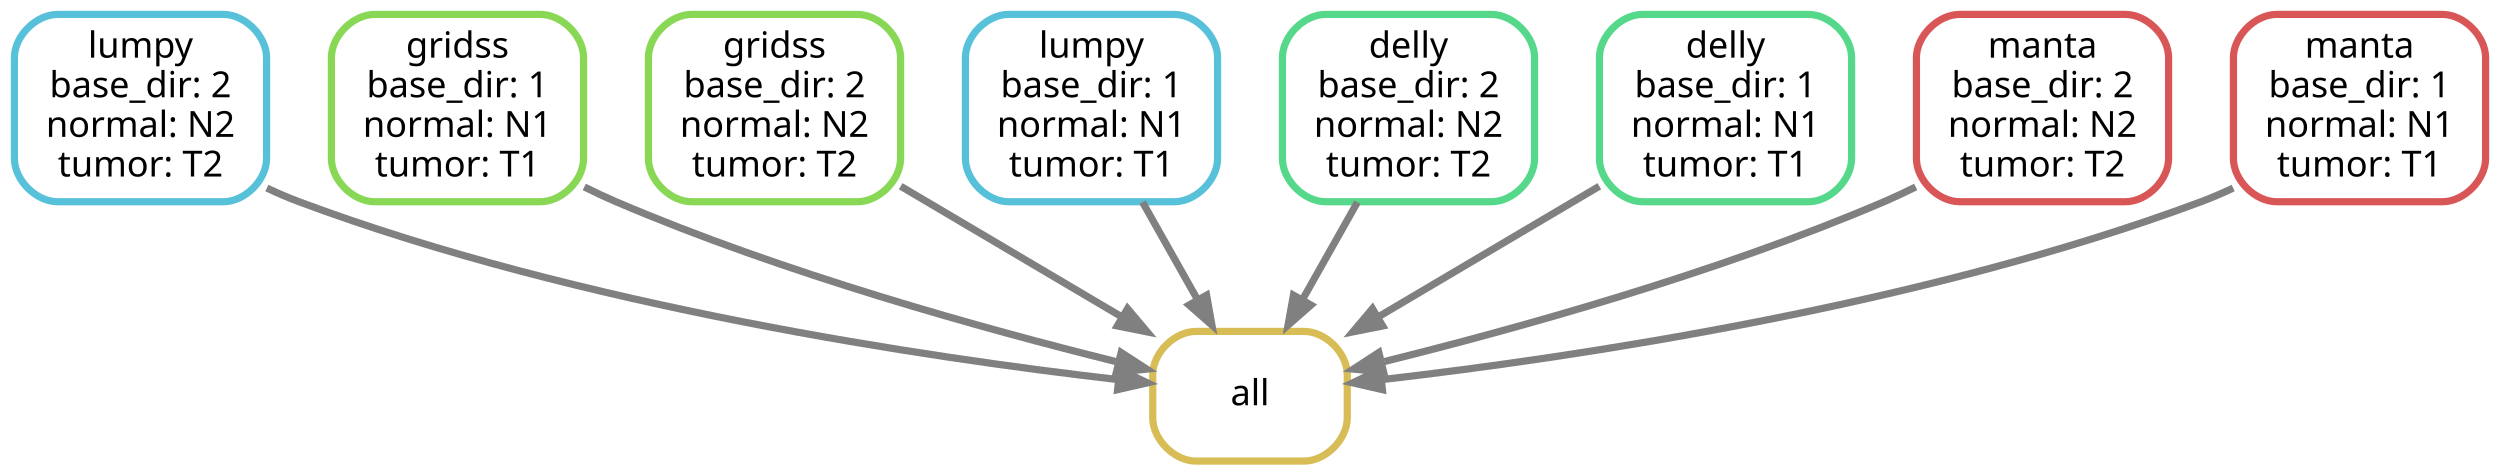
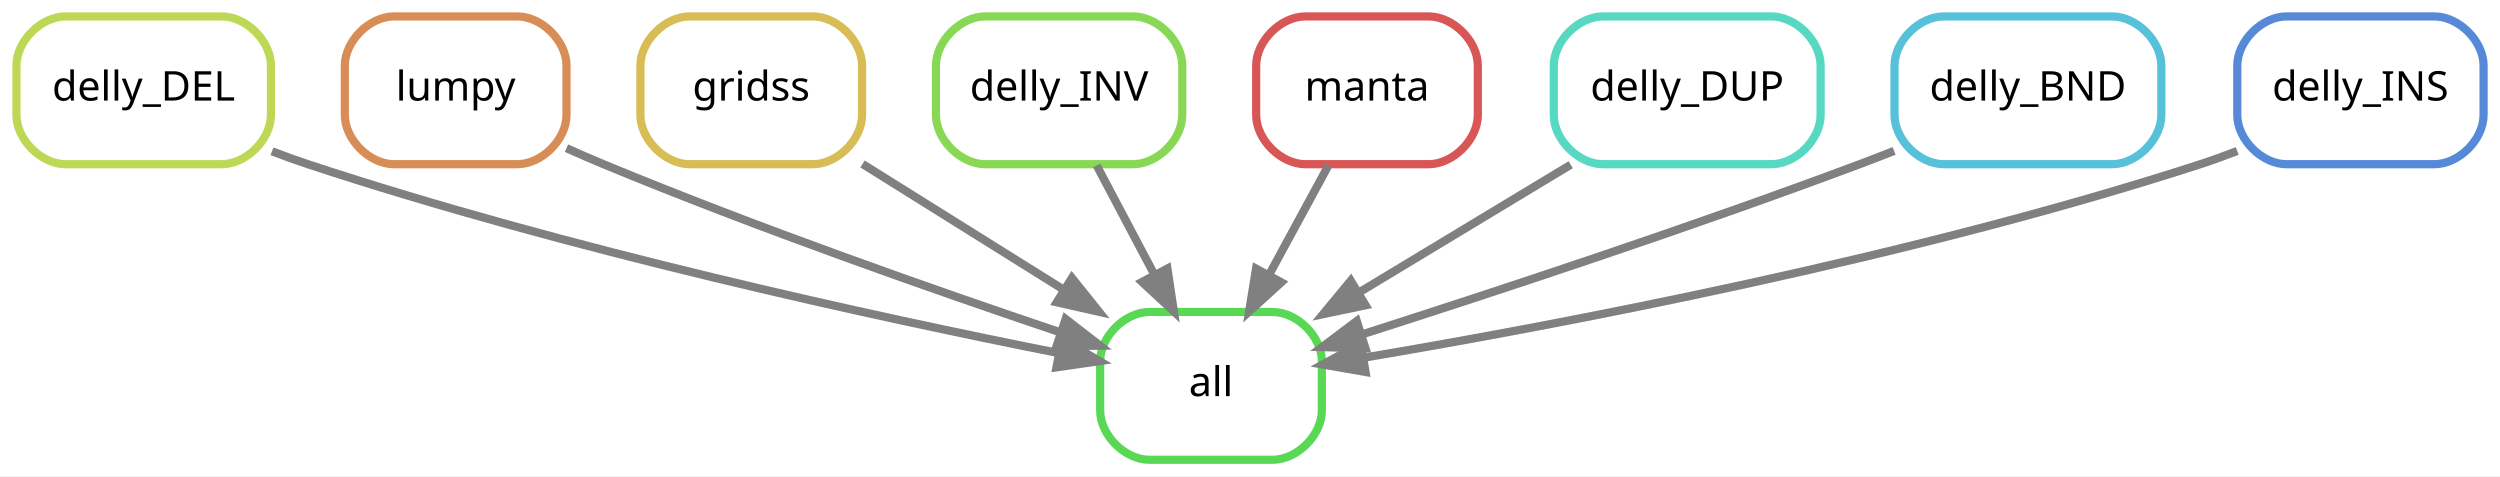
- <svg xmlns="http://www.w3.org/2000/svg" width="694pt" height="132pt" viewBox="0.00 0.00 694.00 132.00">
-   <g id="graph0" class="graph" transform="scale(1 1) rotate(0) translate(4 128)">
-     <polygon fill="white" stroke="white" points="-4,5 -4,-128 691,-128 691,5 -4,5" />
+ <svg xmlns="http://www.w3.org/2000/svg" width="609pt" height="116pt" viewBox="0.00 0.00 609.00 116.00">
+   <g id="graph0" class="graph" transform="scale(1 1) rotate(0) translate(4 112)">
+     <polygon fill="white" stroke="none" points="-4,4 -4,-112 605,-112 605,4 -4,4" />
    <g id="node1" class="node">
-       <path fill="none" stroke="#d8bc56" stroke-width="2" d="M358,-36C358,-36 328,-36 328,-36 322,-36 316,-30 316,-24 316,-24 316,-12 316,-12 316,-6 322,-0 328,-0 328,-0 358,-0 358,-0 364,-0 370,-6 370,-12 370,-12 370,-24 370,-24 370,-30 364,-36 358,-36" />
-       <text text-anchor="middle" x="343" y="-15.5" font-family="sans" font-size="10.00">all</text>
+       <path fill="none" stroke="#bed856" stroke-width="2" d="M50,-108C50,-108 12,-108 12,-108 6,-108 3.55271e-15,-102 3.55271e-15,-96 3.55271e-15,-96 3.55271e-15,-84 3.55271e-15,-84 3.55271e-15,-78 6,-72 12,-72 12,-72 50,-72 50,-72 56,-72 62,-78 62,-84 62,-84 62,-96 62,-96 62,-102 56,-108 50,-108" />
+       <text text-anchor="middle" x="31" y="-87.5" font-family="sans" font-size="10.00">delly_DEL</text>
+     </g>
+     <g id="node4" class="node">
+       <path fill="none" stroke="#59d856" stroke-width="2" d="M306,-36C306,-36 276,-36 276,-36 270,-36 264,-30 264,-24 264,-24 264,-12 264,-12 264,-6 270,-0 276,-0 276,-0 306,-0 306,-0 312,-0 318,-6 318,-12 318,-12 318,-24 318,-24 318,-30 312,-36 306,-36" />
+       <text text-anchor="middle" x="291" y="-15.5" font-family="sans" font-size="10.00">all</text>
+     </g>
+     <g id="edge3" class="edge">
+       <path fill="none" stroke="grey" stroke-width="2" d="M62.255,-75.138C65.187,-74.013 68.134,-72.947 71,-72 134.026,-51.174 209.687,-34.752 253.852,-25.992" />
+       <polygon fill="grey" stroke="grey" stroke-width="2" points="254.703,-29.392 263.844,-24.035 253.358,-22.523 254.703,-29.392" />
    </g>
    <g id="node2" class="node">
-       <path fill="none" stroke="#56c1d8" stroke-width="2" d="M58,-124C58,-124 12,-124 12,-124 6,-124 0,-118 0,-112 0,-112 0,-84 0,-84 0,-78 6,-72 12,-72 12,-72 58,-72 58,-72 64,-72 70,-78 70,-84 70,-84 70,-112 70,-112 70,-118 64,-124 58,-124" />
-       <text text-anchor="middle" x="35" y="-112" font-family="sans" font-size="10.00">lumpy</text>
-       <text text-anchor="middle" x="35" y="-101" font-family="sans" font-size="10.00">base_dir: 2</text>
-       <text text-anchor="middle" x="35" y="-90" font-family="sans" font-size="10.00">normal: N2</text>
-       <text text-anchor="middle" x="35" y="-79" font-family="sans" font-size="10.00">tumor: T2</text>
+       <path fill="none" stroke="#d88d56" stroke-width="2" d="M122,-108C122,-108 92,-108 92,-108 86,-108 80,-102 80,-96 80,-96 80,-84 80,-84 80,-78 86,-72 92,-72 92,-72 122,-72 122,-72 128,-72 134,-78 134,-84 134,-84 134,-96 134,-96 134,-102 128,-108 122,-108" />
+       <text text-anchor="middle" x="107" y="-87.5" font-family="sans" font-size="10.00">lumpy</text>
    </g>
    <g id="edge1" class="edge">
-       <path fill="none" stroke="grey" stroke-width="2" d="M70.07,-75.796C73.037,-74.396 76.037,-73.106 79,-72 156.845,-42.929 253.867,-28.676 305.904,-22.68" />
-       <polygon fill="grey" stroke="grey" points="306.446,-26.141 315.998,-21.556 305.672,-19.184 306.446,-26.141" />
+       <path fill="none" stroke="grey" stroke-width="2" d="M134,-75.905C137.018,-74.544 140.062,-73.216 143,-72 180.382,-56.523 224.098,-41.199 254.277,-31.04" />
+       <polygon fill="grey" stroke="grey" stroke-width="2" points="255.591,-34.291 263.965,-27.8 253.371,-27.652 255.591,-34.291" />
    </g>
    <g id="node3" class="node">
-       <path fill="none" stroke="#88d856" stroke-width="2" d="M146,-124C146,-124 100,-124 100,-124 94,-124 88,-118 88,-112 88,-112 88,-84 88,-84 88,-78 94,-72 100,-72 100,-72 146,-72 146,-72 152,-72 158,-78 158,-84 158,-84 158,-112 158,-112 158,-118 152,-124 146,-124" />
-       <text text-anchor="middle" x="123" y="-112" font-family="sans" font-size="10.00">gridss</text>
-       <text text-anchor="middle" x="123" y="-101" font-family="sans" font-size="10.00">base_dir: 1</text>
-       <text text-anchor="middle" x="123" y="-90" font-family="sans" font-size="10.00">normal: N1</text>
-       <text text-anchor="middle" x="123" y="-79" font-family="sans" font-size="10.00">tumor: T1</text>
+       <path fill="none" stroke="#d8bc56" stroke-width="2" d="M194,-108C194,-108 164,-108 164,-108 158,-108 152,-102 152,-96 152,-96 152,-84 152,-84 152,-78 158,-72 164,-72 164,-72 194,-72 194,-72 200,-72 206,-78 206,-84 206,-84 206,-96 206,-96 206,-102 200,-108 194,-108" />
+       <text text-anchor="middle" x="179" y="-87.5" font-family="sans" font-size="10.00">gridss</text>
    </g>
    <g id="edge2" class="edge">
-       <path fill="none" stroke="grey" stroke-width="2" d="M158.193,-76.103C161.133,-74.634 164.092,-73.245 167,-72 213.323,-52.164 269.465,-36.633 305.687,-27.643" />
-       <polygon fill="grey" stroke="grey" points="306.918,-30.946 315.803,-25.175 305.258,-24.146 306.918,-30.946" />
-     </g>
-     <g id="node4" class="node">
-       <path fill="none" stroke="#88d856" stroke-width="2" d="M234,-124C234,-124 188,-124 188,-124 182,-124 176,-118 176,-112 176,-112 176,-84 176,-84 176,-78 182,-72 188,-72 188,-72 234,-72 234,-72 240,-72 246,-78 246,-84 246,-84 246,-112 246,-112 246,-118 240,-124 234,-124" />
-       <text text-anchor="middle" x="211" y="-112" font-family="sans" font-size="10.00">gridss</text>
-       <text text-anchor="middle" x="211" y="-101" font-family="sans" font-size="10.00">base_dir: 2</text>
-       <text text-anchor="middle" x="211" y="-90" font-family="sans" font-size="10.00">normal: N2</text>
-       <text text-anchor="middle" x="211" y="-79" font-family="sans" font-size="10.00">tumor: T2</text>
-     </g>
-     <g id="edge3" class="edge">
-       <path fill="none" stroke="grey" stroke-width="2" d="M246.027,-76.302C264.885,-65.159 288.105,-51.438 307.096,-40.216" />
-       <polygon fill="grey" stroke="grey" points="308.937,-43.194 315.766,-35.093 305.376,-37.167 308.937,-43.194" />
+       <path fill="none" stroke="grey" stroke-width="2" d="M206.112,-72.055C220.861,-62.837 239.29,-51.319 255.206,-41.371" />
+       <polygon fill="grey" stroke="grey" stroke-width="2" points="257.124,-44.3 263.749,-36.032 253.414,-38.364 257.124,-44.3" />
    </g>
    <g id="node5" class="node">
-       <path fill="none" stroke="#56c1d8" stroke-width="2" d="M322,-124C322,-124 276,-124 276,-124 270,-124 264,-118 264,-112 264,-112 264,-84 264,-84 264,-78 270,-72 276,-72 276,-72 322,-72 322,-72 328,-72 334,-78 334,-84 334,-84 334,-112 334,-112 334,-118 328,-124 322,-124" />
-       <text text-anchor="middle" x="299" y="-112" font-family="sans" font-size="10.00">lumpy</text>
-       <text text-anchor="middle" x="299" y="-101" font-family="sans" font-size="10.00">base_dir: 1</text>
-       <text text-anchor="middle" x="299" y="-90" font-family="sans" font-size="10.00">normal: N1</text>
-       <text text-anchor="middle" x="299" y="-79" font-family="sans" font-size="10.00">tumor: T1</text>
+       <path fill="none" stroke="#88d856" stroke-width="2" d="M272,-108C272,-108 236,-108 236,-108 230,-108 224,-102 224,-96 224,-96 224,-84 224,-84 224,-78 230,-72 236,-72 236,-72 272,-72 272,-72 278,-72 284,-78 284,-84 284,-84 284,-96 284,-96 284,-102 278,-108 272,-108" />
+       <text text-anchor="middle" x="254" y="-87.5" font-family="sans" font-size="10.00">delly_INV</text>
    </g>
    <g id="edge4" class="edge">
-       <path fill="none" stroke="grey" stroke-width="2" d="M313.164,-71.891C317.961,-63.388 323.329,-53.871 328.176,-45.279" />
-       <polygon fill="grey" stroke="grey" points="331.314,-46.84 333.179,-36.411 325.217,-43.401 331.314,-46.84" />
+       <path fill="none" stroke="grey" stroke-width="2" d="M263.146,-71.697C267.403,-63.644 272.556,-53.895 277.266,-44.982" />
+       <polygon fill="grey" stroke="grey" stroke-width="2" points="280.38,-46.581 281.959,-36.104 274.192,-43.31 280.38,-46.581" />
    </g>
    <g id="node6" class="node">
-       <path fill="none" stroke="#56d88a" stroke-width="2" d="M410,-124C410,-124 364,-124 364,-124 358,-124 352,-118 352,-112 352,-112 352,-84 352,-84 352,-78 358,-72 364,-72 364,-72 410,-72 410,-72 416,-72 422,-78 422,-84 422,-84 422,-112 422,-112 422,-118 416,-124 410,-124" />
-       <text text-anchor="middle" x="387" y="-112" font-family="sans" font-size="10.00">delly</text>
-       <text text-anchor="middle" x="387" y="-101" font-family="sans" font-size="10.00">base_dir: 2</text>
-       <text text-anchor="middle" x="387" y="-90" font-family="sans" font-size="10.00">normal: N2</text>
-       <text text-anchor="middle" x="387" y="-79" font-family="sans" font-size="10.00">tumor: T2</text>
+       <path fill="none" stroke="#d85656" stroke-width="2" d="M344,-108C344,-108 314,-108 314,-108 308,-108 302,-102 302,-96 302,-96 302,-84 302,-84 302,-78 308,-72 314,-72 314,-72 344,-72 344,-72 350,-72 356,-78 356,-84 356,-84 356,-96 356,-96 356,-102 350,-108 344,-108" />
+       <text text-anchor="middle" x="329" y="-87.5" font-family="sans" font-size="10.00">manta</text>
    </g>
    <g id="edge5" class="edge">
-       <path fill="none" stroke="grey" stroke-width="2" d="M372.836,-71.891C368.039,-63.388 362.671,-53.871 357.824,-45.279" />
-       <polygon fill="grey" stroke="grey" points="360.783,-43.401 352.821,-36.411 354.686,-46.84 360.783,-43.401" />
+       <path fill="none" stroke="grey" stroke-width="2" d="M319.607,-71.697C315.235,-63.644 309.943,-53.895 305.105,-44.982" />
+       <polygon fill="grey" stroke="grey" stroke-width="2" points="308.132,-43.223 300.285,-36.104 301.98,-46.563 308.132,-43.223" />
    </g>
    <g id="node7" class="node">
-       <path fill="none" stroke="#56d88a" stroke-width="2" d="M498,-124C498,-124 452,-124 452,-124 446,-124 440,-118 440,-112 440,-112 440,-84 440,-84 440,-78 446,-72 452,-72 452,-72 498,-72 498,-72 504,-72 510,-78 510,-84 510,-84 510,-112 510,-112 510,-118 504,-124 498,-124" />
-       <text text-anchor="middle" x="475" y="-112" font-family="sans" font-size="10.00">delly</text>
-       <text text-anchor="middle" x="475" y="-101" font-family="sans" font-size="10.00">base_dir: 1</text>
-       <text text-anchor="middle" x="475" y="-90" font-family="sans" font-size="10.00">normal: N1</text>
-       <text text-anchor="middle" x="475" y="-79" font-family="sans" font-size="10.00">tumor: T1</text>
+       <path fill="none" stroke="#56d8c1" stroke-width="2" d="M427.5,-108C427.5,-108 386.5,-108 386.5,-108 380.5,-108 374.5,-102 374.5,-96 374.5,-96 374.5,-84 374.5,-84 374.5,-78 380.5,-72 386.5,-72 386.5,-72 427.5,-72 427.5,-72 433.5,-72 439.5,-78 439.5,-84 439.5,-84 439.5,-96 439.5,-96 439.5,-102 433.5,-108 427.5,-108" />
+       <text text-anchor="middle" x="407" y="-87.5" font-family="sans" font-size="10.00">delly_DUP</text>
    </g>
    <g id="edge6" class="edge">
-       <path fill="none" stroke="grey" stroke-width="2" d="M439.973,-76.302C421.115,-65.159 397.895,-51.438 378.904,-40.216" />
-       <polygon fill="grey" stroke="grey" points="380.624,-37.167 370.234,-35.093 377.063,-43.194 380.624,-37.167" />
+       <path fill="none" stroke="grey" stroke-width="2" d="M378.623,-71.876C363.117,-62.519 343.748,-50.831 327.168,-40.825" />
+       <polygon fill="grey" stroke="grey" stroke-width="2" points="328.655,-37.635 318.285,-35.465 325.039,-43.629 328.655,-37.635" />
    </g>
    <g id="node8" class="node">
-       <path fill="none" stroke="#d85656" stroke-width="2" d="M586,-124C586,-124 540,-124 540,-124 534,-124 528,-118 528,-112 528,-112 528,-84 528,-84 528,-78 534,-72 540,-72 540,-72 586,-72 586,-72 592,-72 598,-78 598,-84 598,-84 598,-112 598,-112 598,-118 592,-124 586,-124" />
-       <text text-anchor="middle" x="563" y="-112" font-family="sans" font-size="10.00">manta</text>
-       <text text-anchor="middle" x="563" y="-101" font-family="sans" font-size="10.00">base_dir: 2</text>
-       <text text-anchor="middle" x="563" y="-90" font-family="sans" font-size="10.00">normal: N2</text>
-       <text text-anchor="middle" x="563" y="-79" font-family="sans" font-size="10.00">tumor: T2</text>
+       <path fill="none" stroke="#56c1d8" stroke-width="2" d="M510.5,-108C510.5,-108 469.5,-108 469.5,-108 463.5,-108 457.5,-102 457.5,-96 457.5,-96 457.5,-84 457.5,-84 457.5,-78 463.5,-72 469.5,-72 469.5,-72 510.5,-72 510.5,-72 516.5,-72 522.5,-78 522.5,-84 522.5,-84 522.5,-96 522.5,-96 522.5,-102 516.5,-108 510.5,-108" />
+       <text text-anchor="middle" x="490" y="-87.5" font-family="sans" font-size="10.00">delly_BND</text>
    </g>
    <g id="edge7" class="edge">
-       <path fill="none" stroke="grey" stroke-width="2" d="M527.807,-76.103C524.867,-74.634 521.908,-73.245 519,-72 472.677,-52.164 416.535,-36.633 380.313,-27.643" />
-       <polygon fill="grey" stroke="grey" points="380.742,-24.146 370.197,-25.175 379.082,-30.946 380.742,-24.146" />
+       <path fill="none" stroke="grey" stroke-width="2" d="M457.407,-75.247C454.574,-74.124 451.742,-73.027 449,-72 407.926,-56.617 360.093,-40.867 327.909,-30.58" />
+       <polygon fill="grey" stroke="grey" stroke-width="2" points="328.628,-27.136 318.038,-27.439 326.506,-33.806 328.628,-27.136" />
    </g>
    <g id="node9" class="node">
-       <path fill="none" stroke="#d85656" stroke-width="2" d="M674,-124C674,-124 628,-124 628,-124 622,-124 616,-118 616,-112 616,-112 616,-84 616,-84 616,-78 622,-72 628,-72 628,-72 674,-72 674,-72 680,-72 686,-78 686,-84 686,-84 686,-112 686,-112 686,-118 680,-124 674,-124" />
-       <text text-anchor="middle" x="651" y="-112" font-family="sans" font-size="10.00">manta</text>
-       <text text-anchor="middle" x="651" y="-101" font-family="sans" font-size="10.00">base_dir: 1</text>
-       <text text-anchor="middle" x="651" y="-90" font-family="sans" font-size="10.00">normal: N1</text>
-       <text text-anchor="middle" x="651" y="-79" font-family="sans" font-size="10.00">tumor: T1</text>
+       <path fill="none" stroke="#568ad8" stroke-width="2" d="M589,-108C589,-108 553,-108 553,-108 547,-108 541,-102 541,-96 541,-96 541,-84 541,-84 541,-78 547,-72 553,-72 553,-72 589,-72 589,-72 595,-72 601,-78 601,-84 601,-84 601,-96 601,-96 601,-102 595,-108 589,-108" />
+       <text text-anchor="middle" x="571" y="-87.5" font-family="sans" font-size="10.00">delly_INS</text>
    </g>
    <g id="edge8" class="edge">
-       <path fill="none" stroke="grey" stroke-width="2" d="M615.93,-75.796C612.963,-74.396 609.963,-73.106 607,-72 529.155,-42.929 432.133,-28.676 380.096,-22.68" />
-       <polygon fill="grey" stroke="grey" points="380.328,-19.184 370.002,-21.556 379.554,-26.141 380.328,-19.184" />
+       <path fill="none" stroke="grey" stroke-width="2" d="M540.991,-75.23C537.983,-74.058 534.951,-72.957 532,-72 461.389,-49.088 375.947,-32.91 328.106,-24.848" />
+       <polygon fill="grey" stroke="grey" stroke-width="2" points="328.641,-21.389 318.203,-23.205 327.495,-28.294 328.641,-21.389" />
    </g>
  </g>
</svg>
